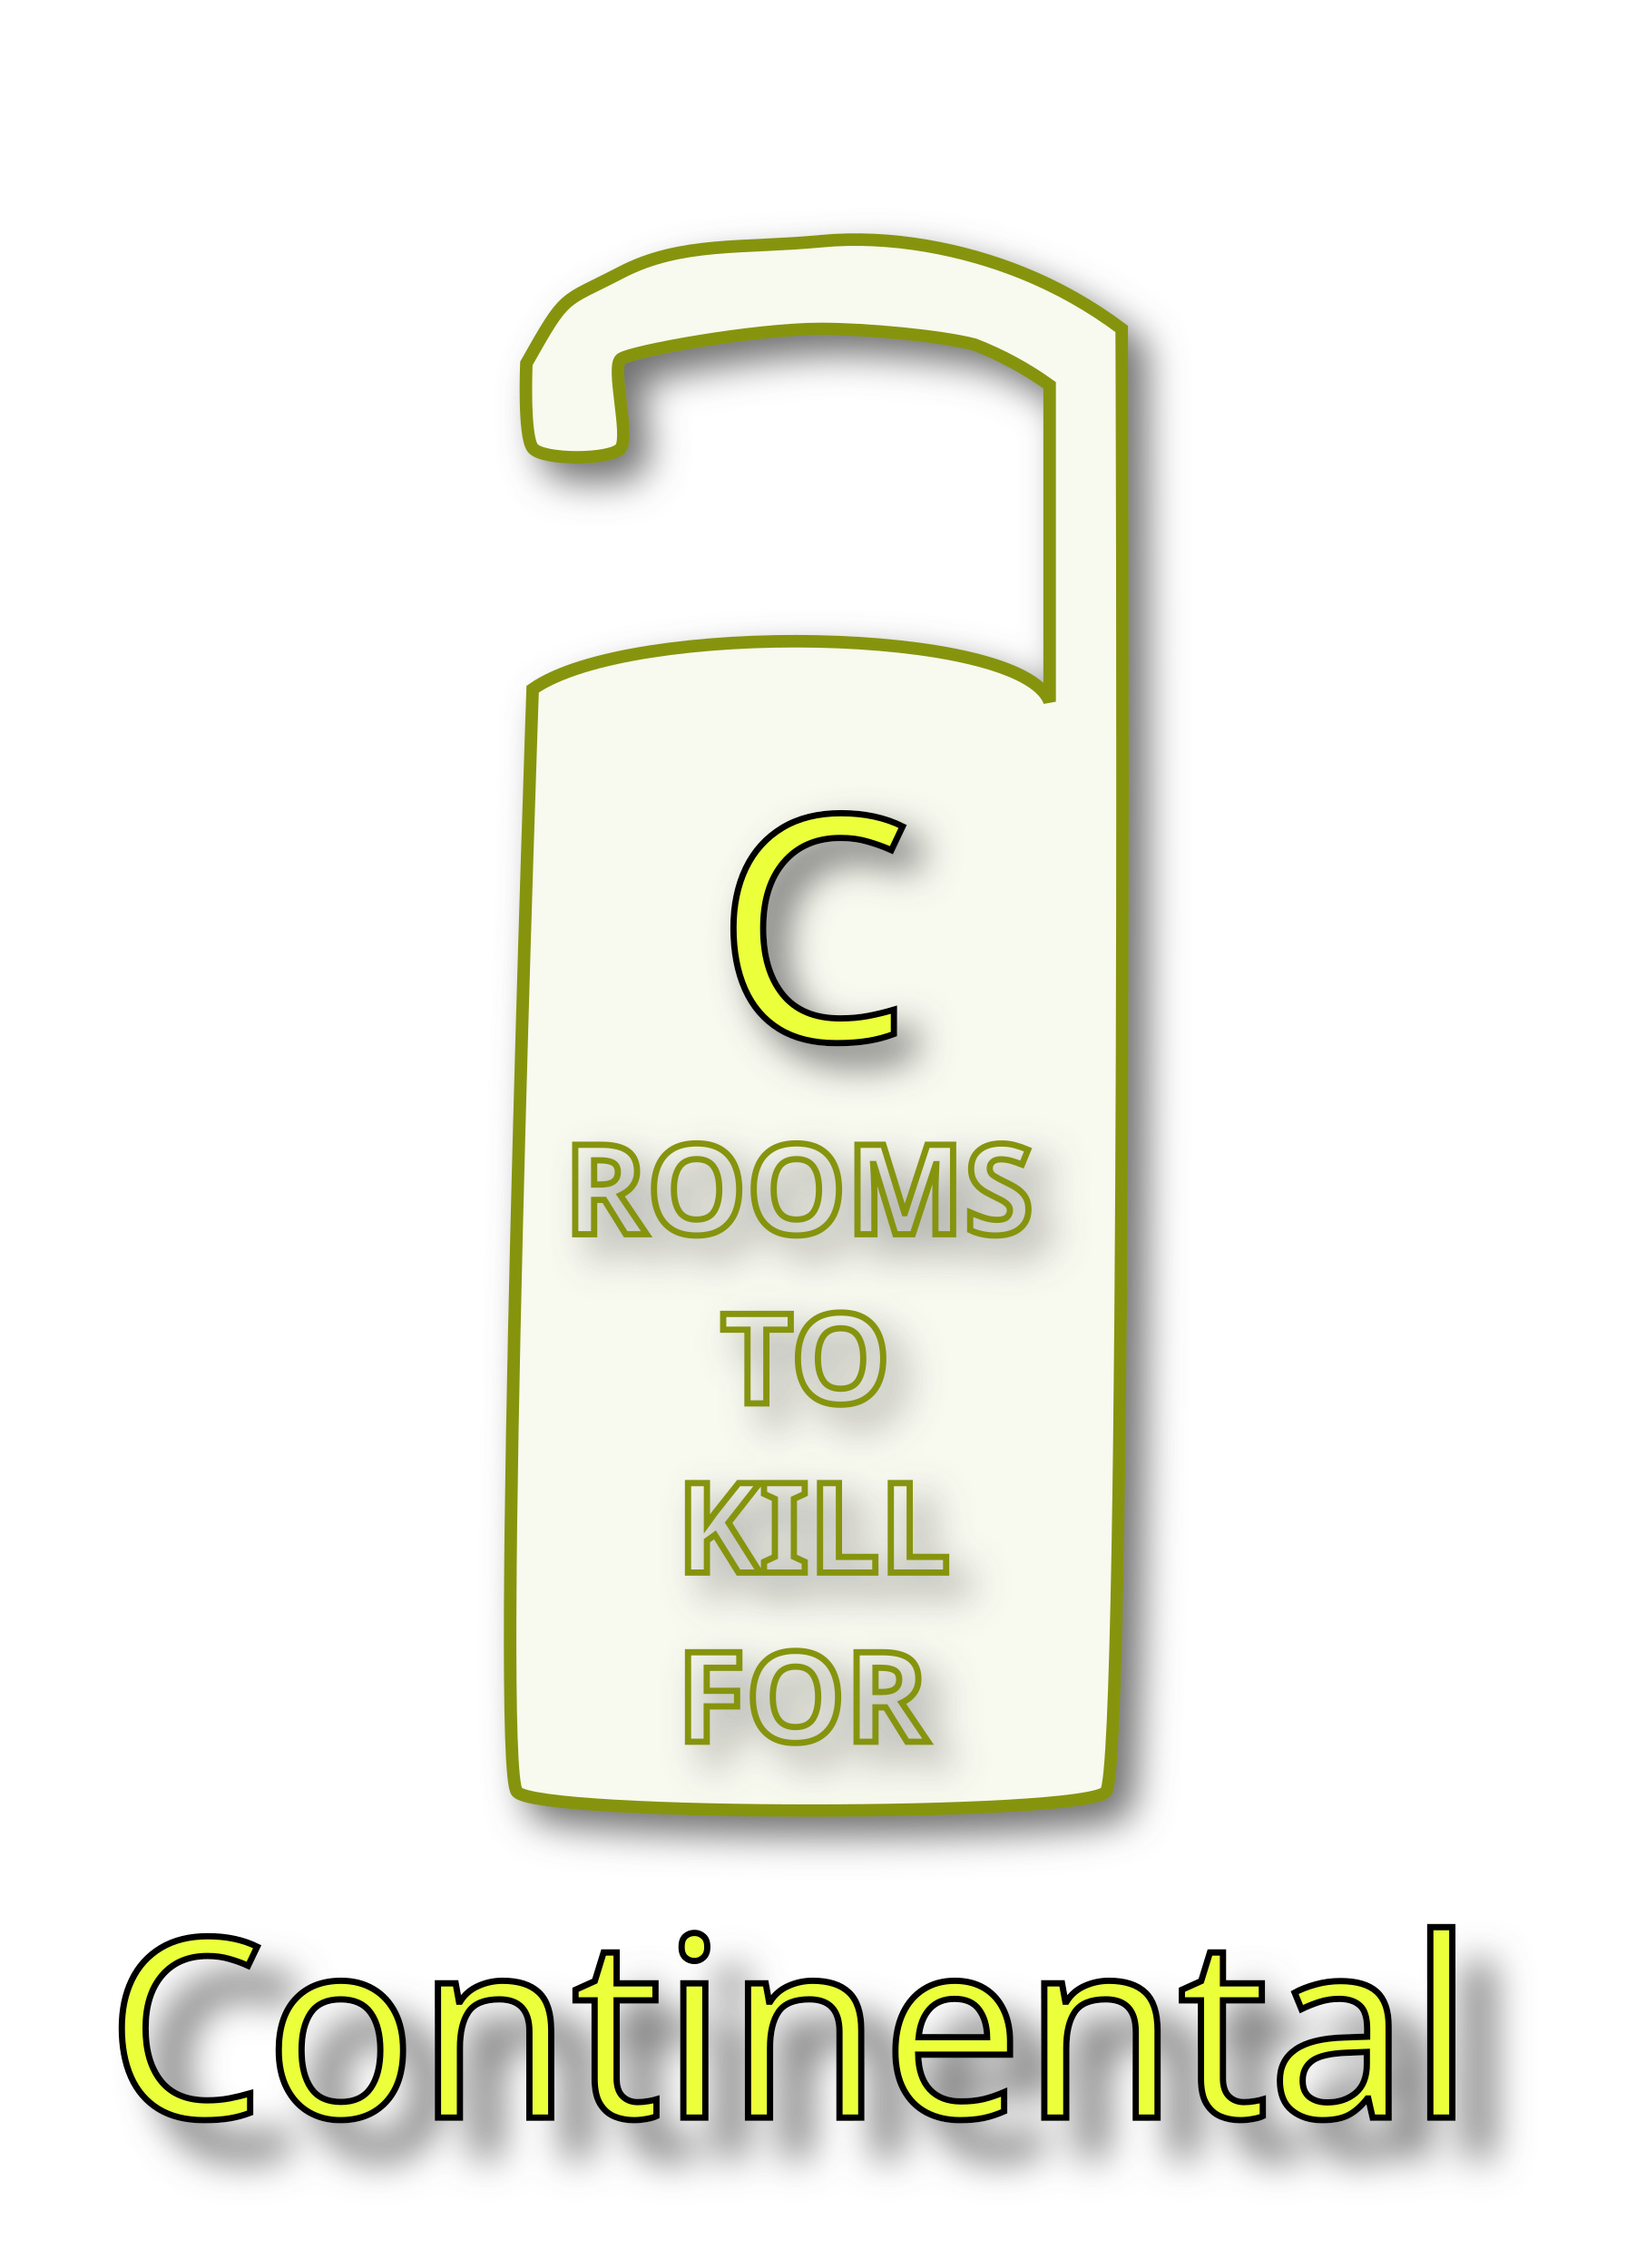
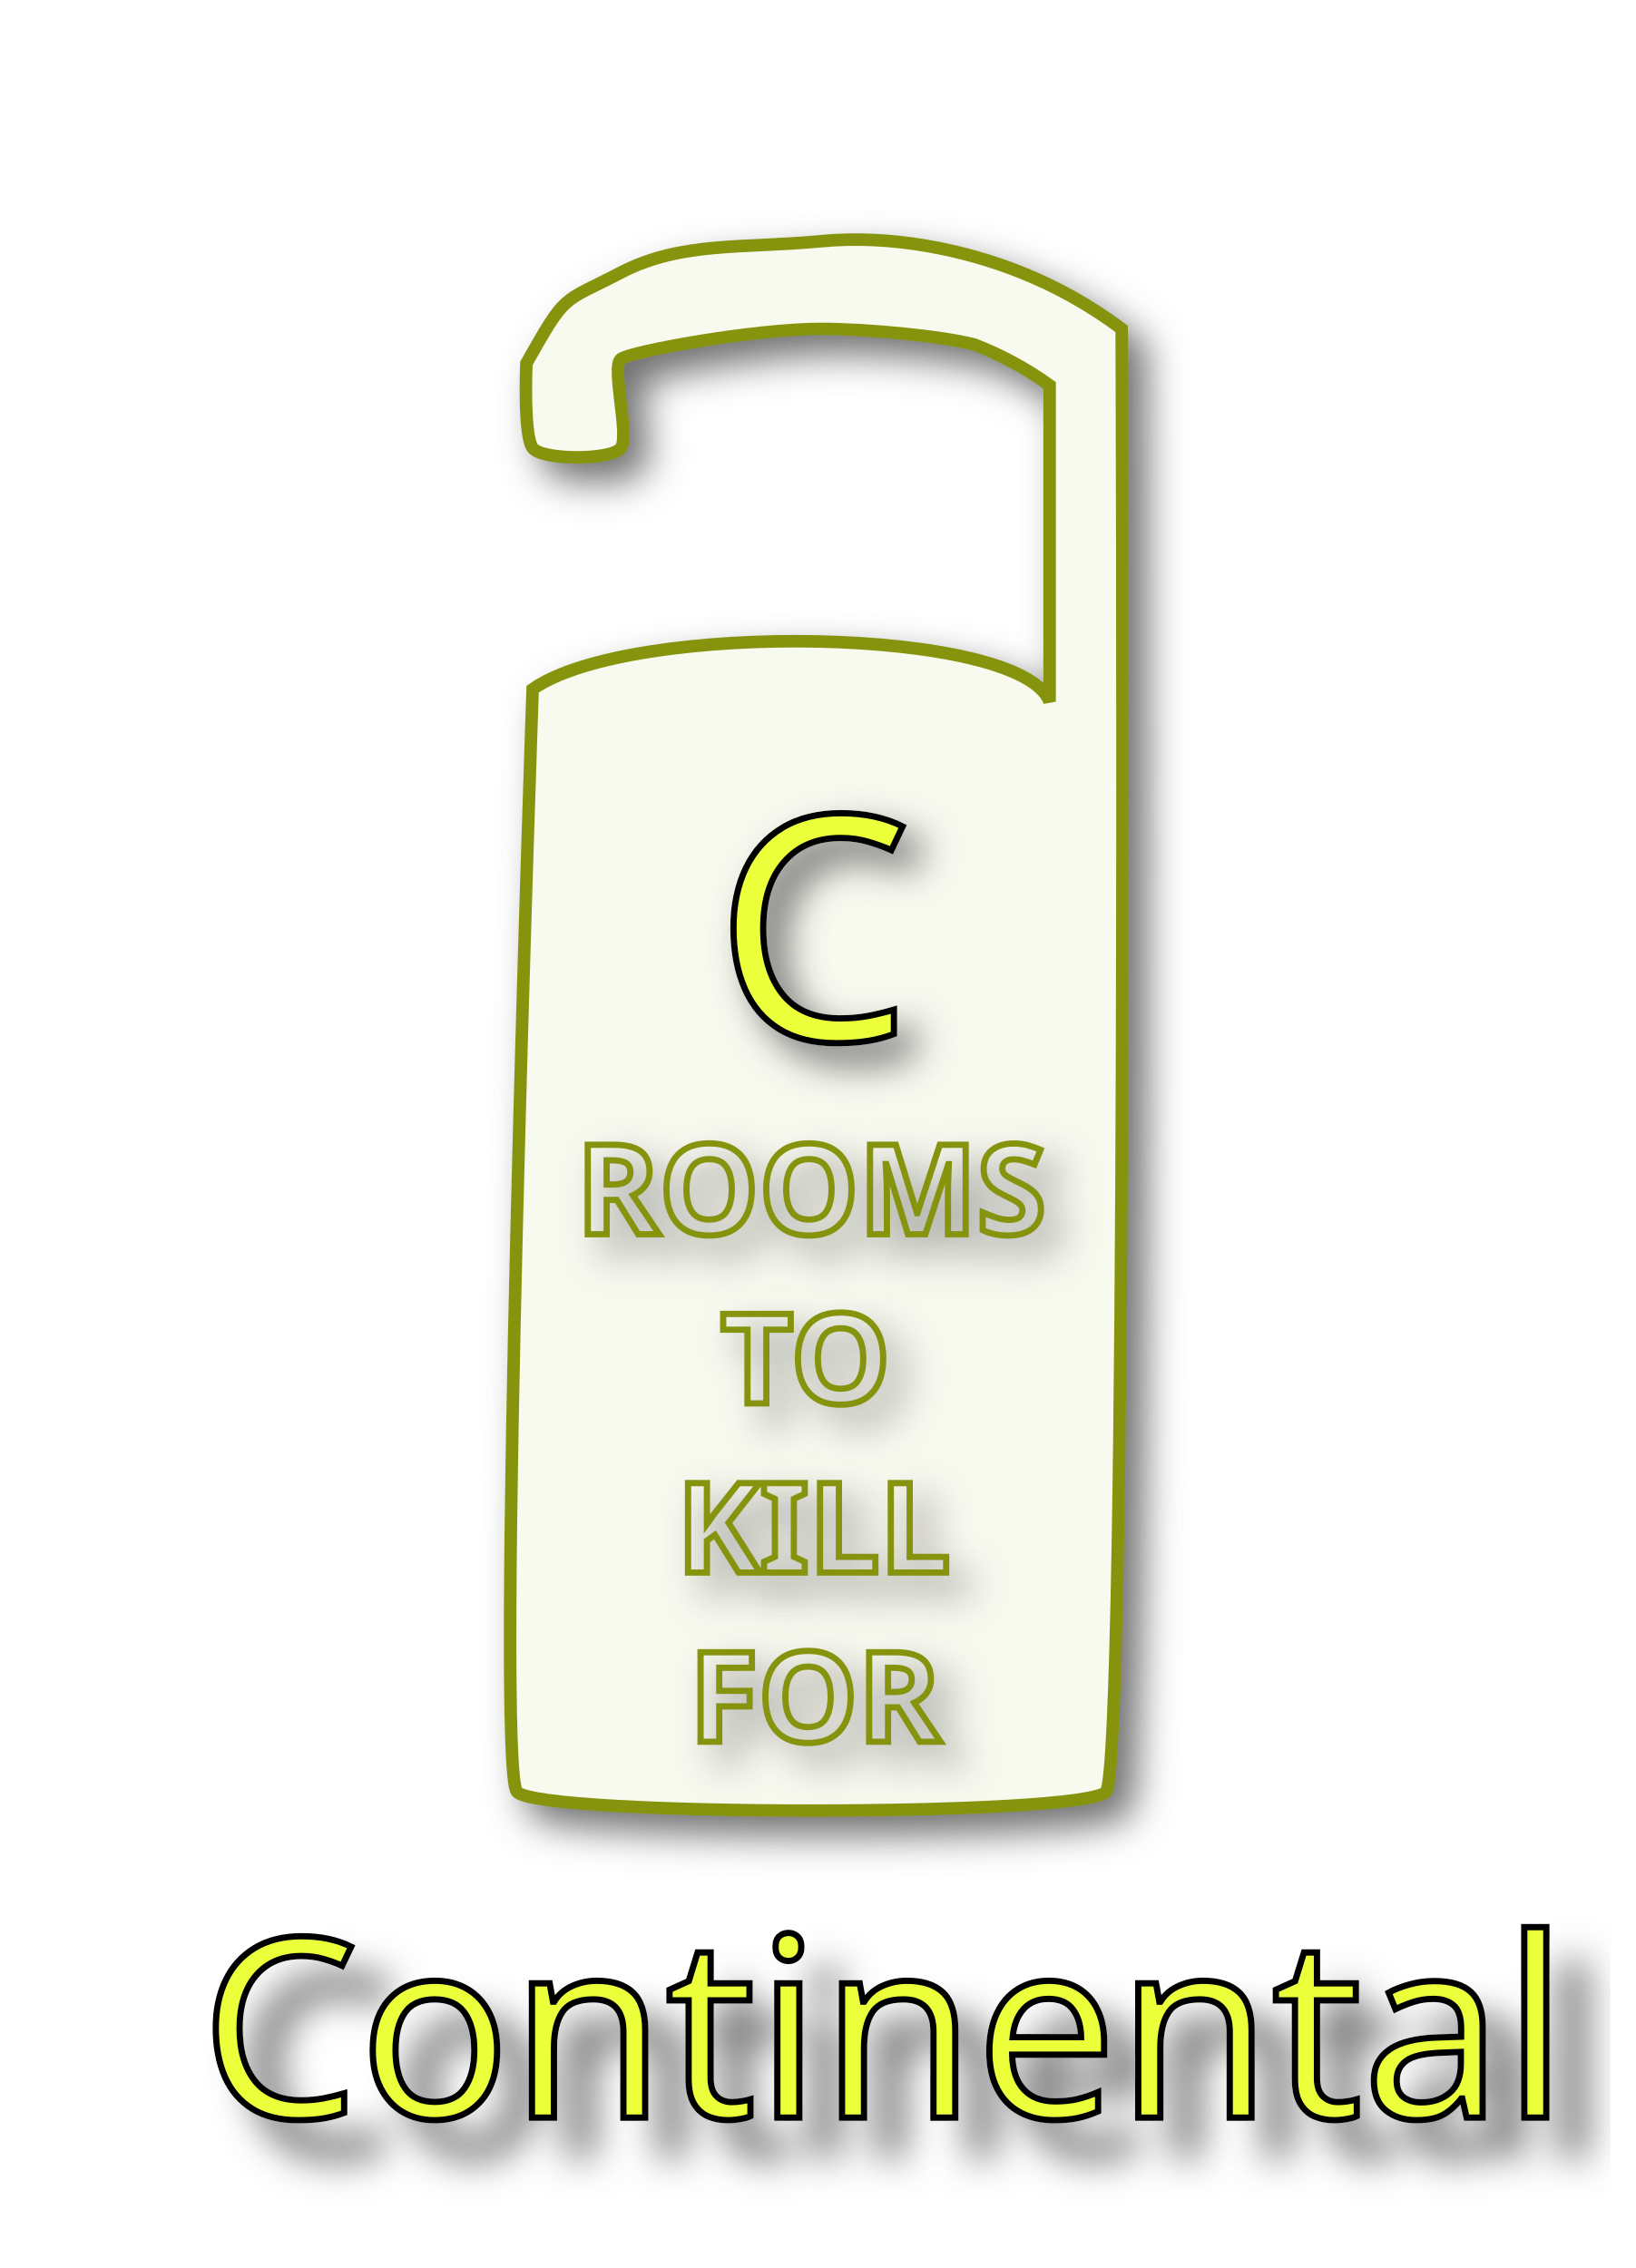
<svg xmlns="http://www.w3.org/2000/svg" width="261" height="362" viewBox="0 0 261 362">
  <defs>
    <filter id="Path_1" x="74.302" y="31.216" width="117.909" height="270.784" filterUnits="userSpaceOnUse">
      <feOffset dx="3" dy="3" input="SourceAlpha" />
      <feGaussianBlur stdDeviation="3" result="blur" />
      <feFlood flood-color="#707070" />
      <feComposite operator="in" in2="blur" />
      <feComposite in="SourceGraphic" />
    </filter>
    <filter id="ROOMS_TO_KILL_FOR" x="88" y="168" width="94" height="128" filterUnits="userSpaceOnUse">
      <feOffset dx="3" dy="3" input="SourceAlpha" />
      <feGaussianBlur stdDeviation="3" result="blur-2" />
      <feFlood flood-color="#707070" />
      <feComposite operator="in" in2="blur-2" />
      <feComposite in="SourceGraphic" />
    </filter>
    <clipPath id="clip-path">
      <rect y="4" width="249" height="73" fill="none" />
    </clipPath>
    <filter id="Continental" x="10" y="285" width="250" height="85" filterUnits="userSpaceOnUse">
      <feOffset dx="6" dy="6" input="SourceAlpha" />
      <feGaussianBlur stdDeviation="3" result="blur-3" />
      <feFlood flood-color="#707070" />
      <feComposite operator="in" in2="blur-3" />
      <feComposite in="SourceGraphic" />
    </filter>
    <clipPath id="clip-path-2">
      <rect x="-10" y="-6" width="81" height="74" fill="none" />
    </clipPath>
    <filter id="C" x="94" y="118" width="77" height="74" filterUnits="userSpaceOnUse">
      <feOffset dx="3" dy="3" input="SourceAlpha" />
      <feGaussianBlur stdDeviation="3" result="blur-4" />
      <feFlood flood-color="#707070" />
      <feComposite operator="in" in2="blur-4" />
      <feComposite in="SourceGraphic" />
    </filter>
  </defs>
  <g id="logo" transform="translate(-840 -103)">
    <rect id="Rectangle_1" data-name="Rectangle 1" width="261" height="358" transform="translate(840 103)" fill="none" />
    <g transform="matrix(1, 0, 0, 1, 840, 103)" filter="url(#Path_1)">
      <path id="Path_1-2" data-name="Path 1" d="M930,161c6.5-11.5,5.5-9.5,15.092-14.5s19.571-3.819,31.908-5c11.186-1.071,22.818,1.317,32,5a69.982,69.982,0,0,1,16,9s1,229.5-2.5,233.5-90.5,4-94,0S931,213,931,213c15.633-10.985,78-10,82.5,2V164.5a53.792,53.792,0,0,0-12-6.5c-5.322-1.378-17.219-2.5-24.5-2.5-10.663,0-30.316,3.6-31.908,4.8s1.408,12.2,0,14.2-12.592,2-14.092,0S930,161,930,161Z" transform="translate(-846 -103)" fill="#f8f9ef" stroke="#869410" stroke-width="2" />
    </g>
    <g transform="matrix(1, 0, 0, 1, 840, 103)" filter="url(#ROOMS_TO_KILL_FOR)">
      <text id="ROOMS_TO_KILL_FOR-2" data-name="ROOMS TO KILL FOR" transform="translate(132 197)" fill="none" stroke="#869410" stroke-width="1" font-size="20" font-family="SegoeUI-Bold, Segoe UI" font-weight="700">
-         <tspan x="-42" y="0">ROOMS</tspan>
+         <tspan x="-40" y="0">ROOMS</tspan>
        <tspan x="-17" y="27">TO</tspan>
        <tspan x="-24" y="54">KILL</tspan>
-         <tspan x="-24" y="81">FOR</tspan>
+         <tspan x="-22" y="81">FOR</tspan>
      </text>
    </g>
    <g id="Scroll_Group_2" data-name="Scroll Group 2" transform="translate(848 388)" clip-path="url(#clip-path)" style="isolation: isolate">
      <g transform="matrix(1, 0, 0, 1, -8, -285)" filter="url(#Continental)">
        <text id="Continental-2" data-name="Continental" transform="translate(117 338)" fill="#ebff3b" stroke="#000" stroke-width="1" font-size="40" font-family="KunstlerScript, Kunstler Script">
-           <tspan x="-100" y="0">Continental</tspan>
+           <tspan x="-85" y="0">Continental</tspan>
        </text>
      </g>
    </g>
    <g id="Scroll_Group_3" data-name="Scroll Group 3" transform="translate(940 227)" clip-path="url(#clip-path-2)" style="isolation: isolate">
      <g transform="matrix(1, 0, 0, 1, -100, -124)" filter="url(#C)">
        <text id="C-2" data-name="C" transform="translate(121 166)" fill="#ebff3b" stroke="#000" stroke-width="1" font-size="50" font-family="KunstlerScript, Kunstler Script">
          <tspan x="-7" y="0">C</tspan>
        </text>
      </g>
    </g>
  </g>
</svg>
